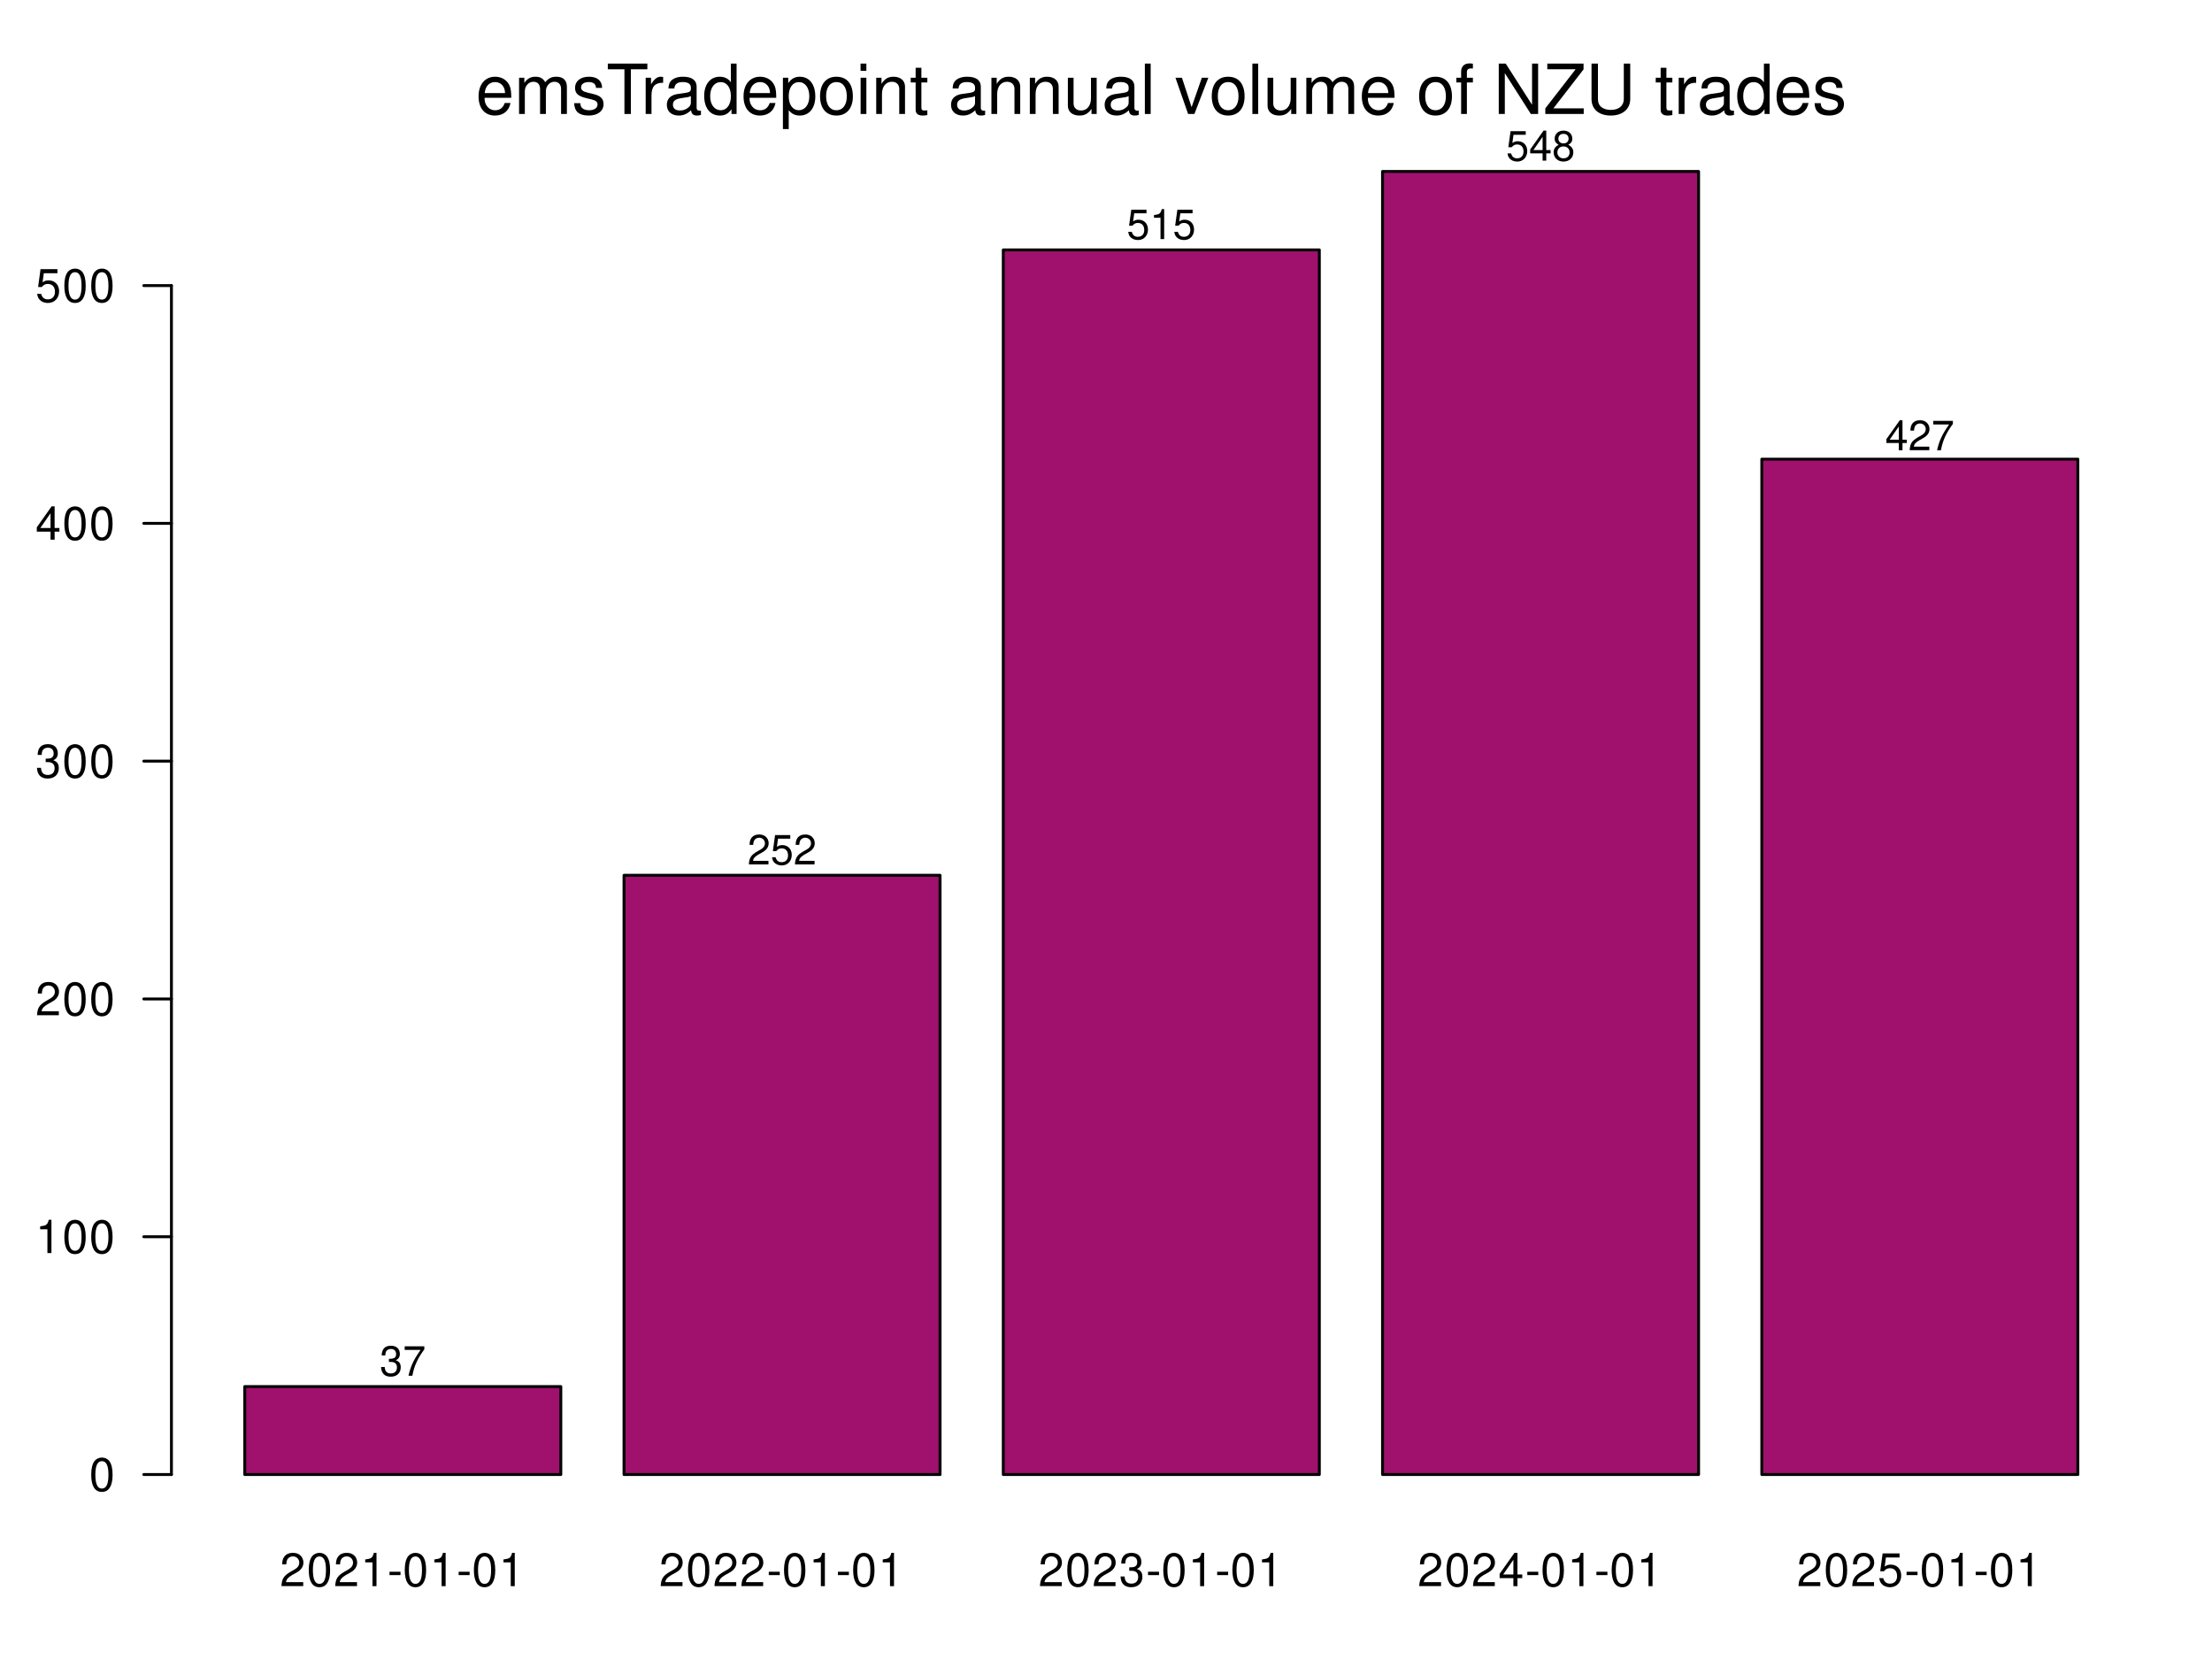
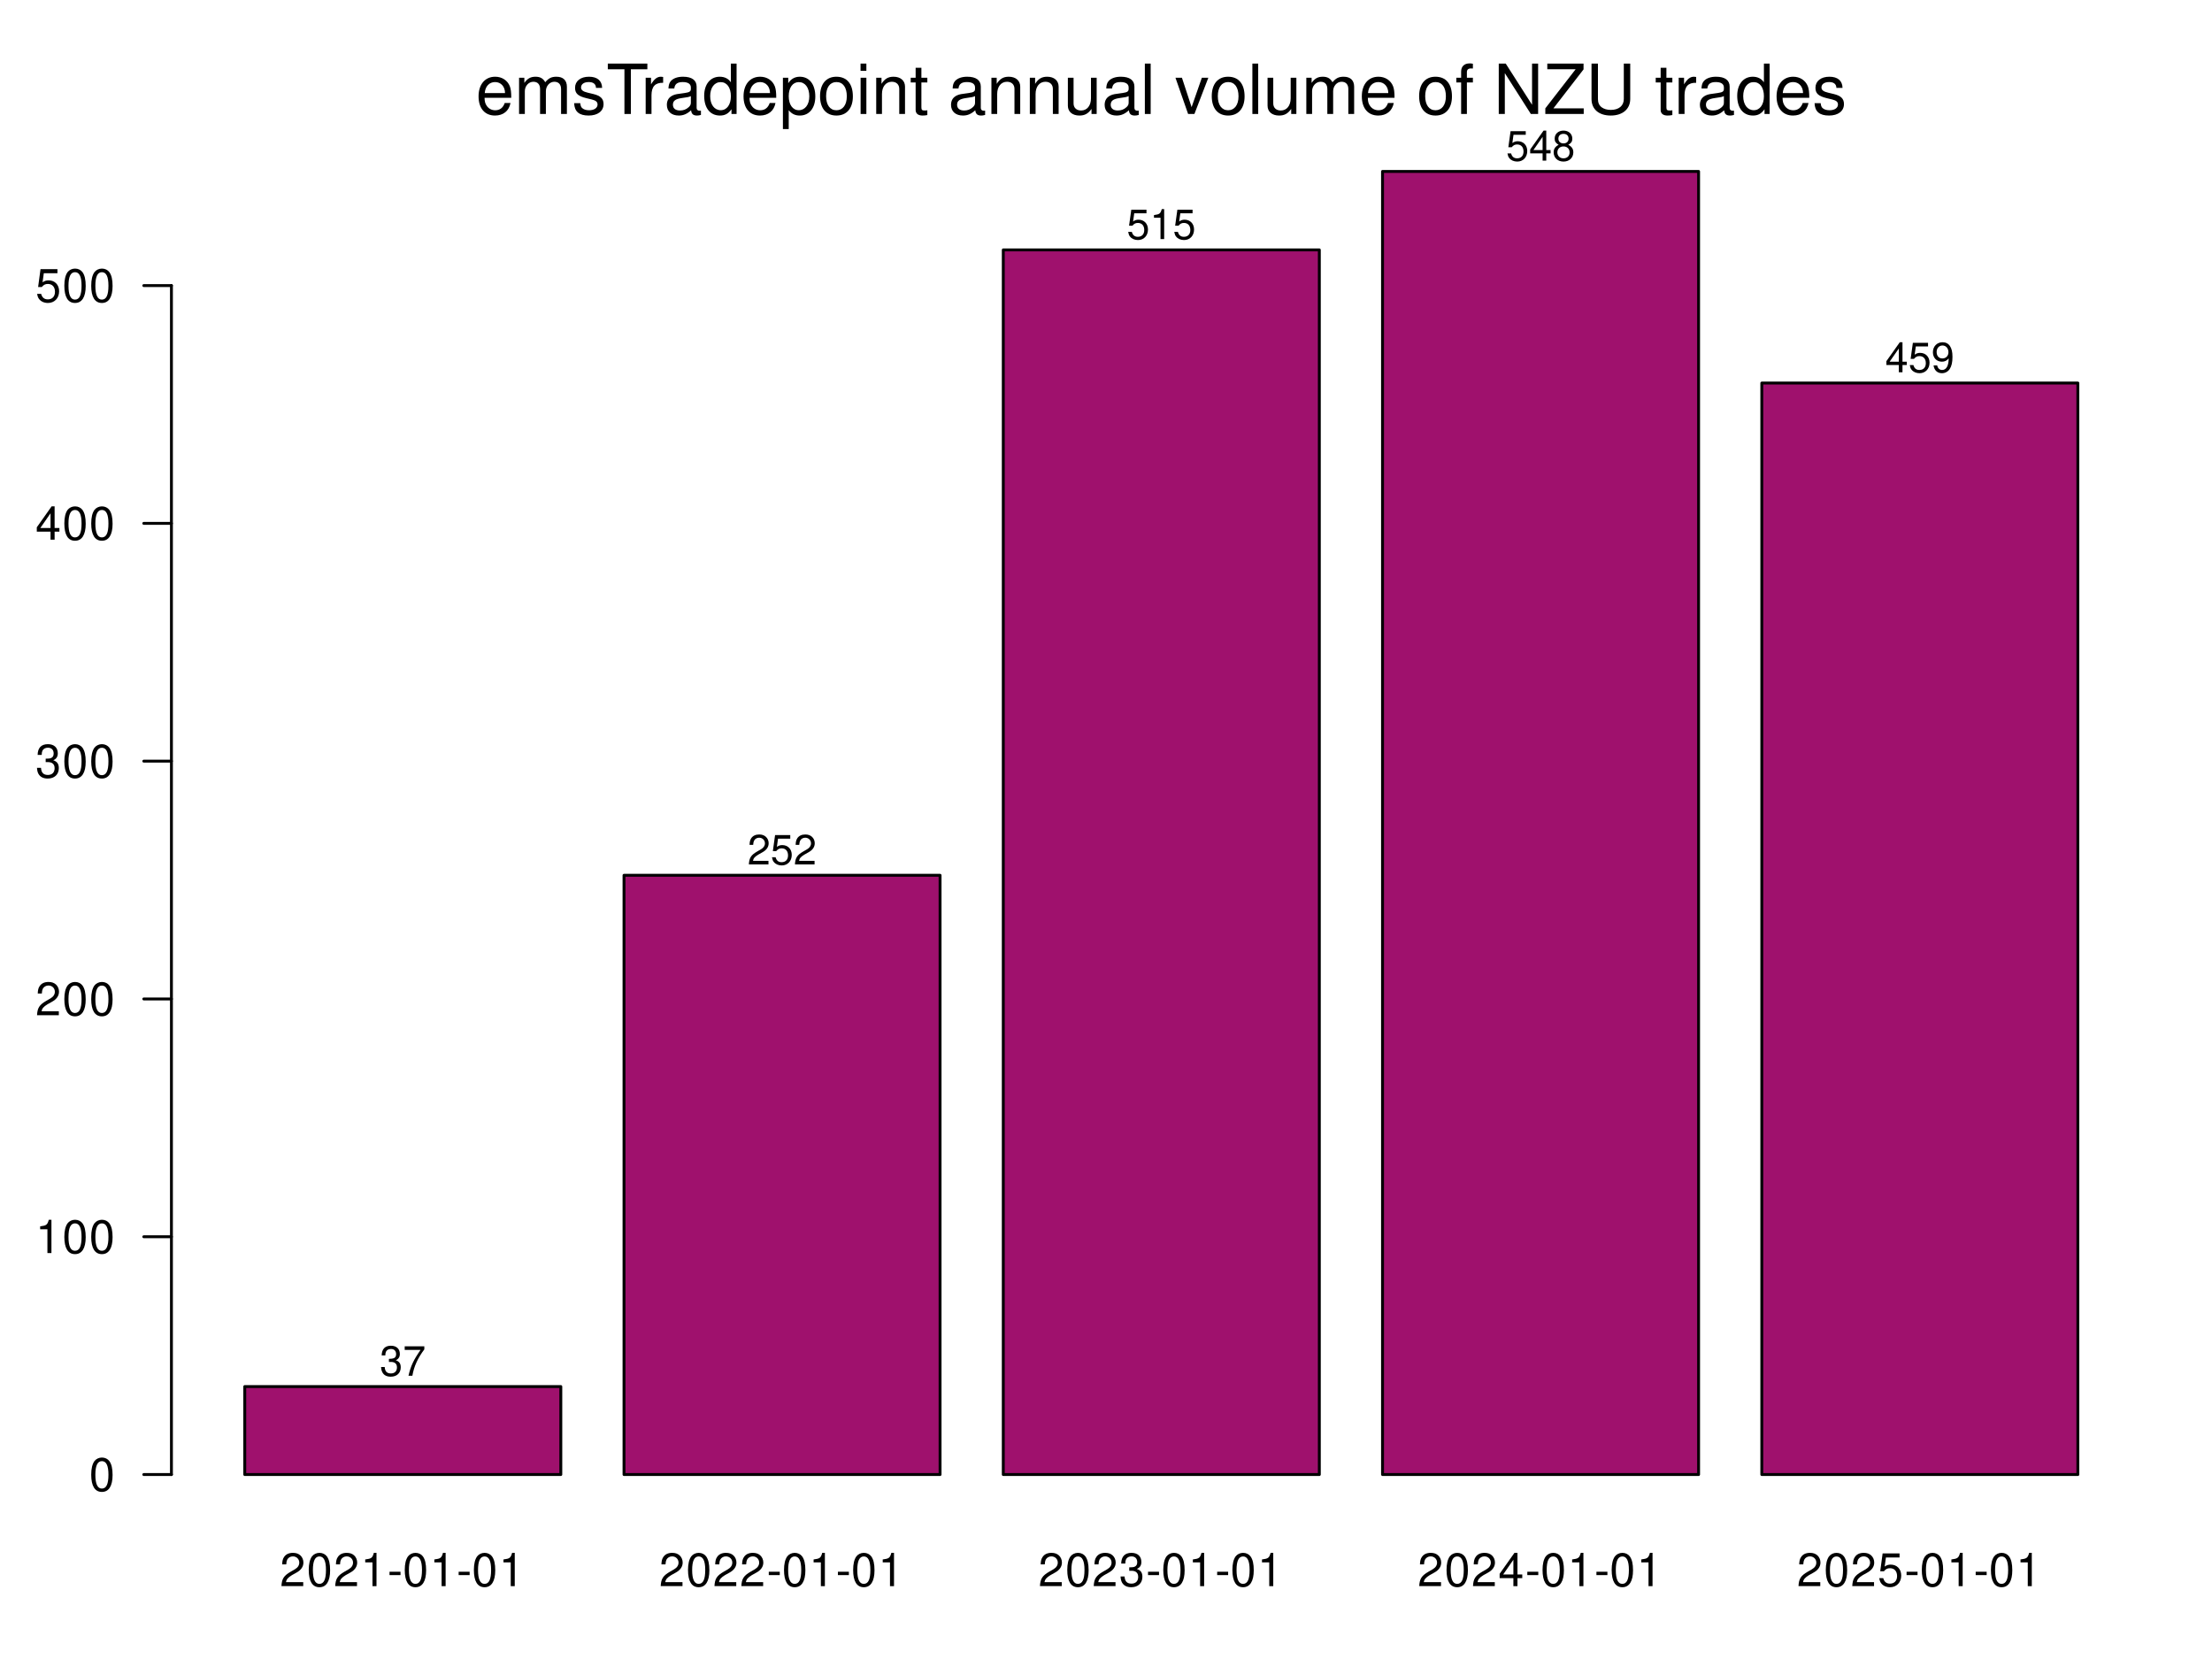
<svg xmlns="http://www.w3.org/2000/svg" xmlns:xlink="http://www.w3.org/1999/xlink" width="576pt" height="432pt" viewBox="0 0 576 432" version="1.1">
  <defs>
    <g>
      <symbol overflow="visible" id="glyph0-0">
        <path style="stroke:none;" d="" />
      </symbol>
      <symbol overflow="visible" id="glyph0-1">
        <path style="stroke:none;" d="M 6.078 -1.047 L 1.594 -1.047 C 1.703 -1.766 2.094 -2.219 3.125 -2.859 L 4.328 -3.531 C 5.516 -4.188 6.125 -5.078 6.125 -6.141 C 6.125 -6.859 5.844 -7.531 5.344 -8 C 4.844 -8.453 4.219 -8.672 3.406 -8.672 C 2.328 -8.672 1.531 -8.297 1.062 -7.547 C 0.75 -7.094 0.625 -6.547 0.594 -5.672 L 1.656 -5.672 C 1.688 -6.266 1.766 -6.609 1.906 -6.906 C 2.188 -7.422 2.734 -7.75 3.375 -7.75 C 4.328 -7.75 5.047 -7.062 5.047 -6.125 C 5.047 -5.422 4.656 -4.828 3.906 -4.391 L 2.797 -3.75 C 1.016 -2.719 0.5 -1.906 0.406 -0.016 L 6.078 -0.016 Z M 6.078 -1.047 " />
      </symbol>
      <symbol overflow="visible" id="glyph0-2">
        <path style="stroke:none;" d="M 3.297 -8.672 C 2.516 -8.672 1.781 -8.312 1.344 -7.734 C 0.797 -6.953 0.516 -5.812 0.516 -4.203 C 0.516 -1.266 1.469 0.281 3.297 0.281 C 5.094 0.281 6.078 -1.266 6.078 -4.125 C 6.078 -5.812 5.812 -6.938 5.25 -7.734 C 4.812 -8.328 4.109 -8.672 3.297 -8.672 Z M 3.297 -7.734 C 4.438 -7.734 5 -6.578 5 -4.219 C 5 -1.75 4.453 -0.594 3.281 -0.594 C 2.156 -0.594 1.594 -1.797 1.594 -4.188 C 1.594 -6.578 2.156 -7.734 3.297 -7.734 Z M 3.297 -7.734 " />
      </symbol>
      <symbol overflow="visible" id="glyph0-3">
        <path style="stroke:none;" d="M 3.109 -6.188 L 3.109 0 L 4.156 0 L 4.156 -8.672 L 3.469 -8.672 C 3.094 -7.344 2.859 -7.156 1.219 -6.953 L 1.219 -6.188 Z M 3.109 -6.188 " />
      </symbol>
      <symbol overflow="visible" id="glyph0-4">
        <path style="stroke:none;" d="M 3.406 -3.75 L 0.547 -3.75 L 0.547 -2.875 L 3.406 -2.875 Z M 3.406 -3.75 " />
      </symbol>
      <symbol overflow="visible" id="glyph0-5">
        <path style="stroke:none;" d="M 2.656 -4 L 3.234 -4 C 4.375 -4 4.984 -3.453 4.984 -2.406 C 4.984 -1.312 4.328 -0.656 3.234 -0.656 C 2.078 -0.656 1.516 -1.25 1.438 -2.516 L 0.391 -2.516 C 0.438 -1.828 0.547 -1.375 0.75 -0.984 C 1.203 -0.141 2.031 0.281 3.188 0.281 C 4.938 0.281 6.078 -0.781 6.078 -2.422 C 6.078 -3.531 5.656 -4.125 4.625 -4.484 C 5.422 -4.812 5.812 -5.406 5.812 -6.281 C 5.812 -7.781 4.844 -8.672 3.234 -8.672 C 1.516 -8.672 0.594 -7.719 0.562 -5.875 L 1.625 -5.875 C 1.625 -6.406 1.688 -6.703 1.812 -6.969 C 2.047 -7.469 2.578 -7.75 3.234 -7.75 C 4.172 -7.75 4.734 -7.188 4.734 -6.25 C 4.734 -5.641 4.531 -5.266 4.062 -5.062 C 3.766 -4.938 3.391 -4.891 2.656 -4.891 Z M 2.656 -4 " />
      </symbol>
      <symbol overflow="visible" id="glyph0-6">
        <path style="stroke:none;" d="M 3.922 -2.094 L 3.922 0 L 4.984 0 L 4.984 -2.094 L 6.234 -2.094 L 6.234 -3.047 L 4.984 -3.047 L 4.984 -8.672 L 4.203 -8.672 L 0.344 -3.219 L 0.344 -2.094 Z M 3.922 -3.047 L 1.266 -3.047 L 3.922 -6.875 Z M 3.922 -3.047 " />
      </symbol>
      <symbol overflow="visible" id="glyph0-7">
        <path style="stroke:none;" d="M 5.719 -8.516 L 1.312 -8.516 L 0.688 -3.875 L 1.656 -3.875 C 2.141 -4.469 2.562 -4.672 3.234 -4.672 C 4.375 -4.672 5.078 -3.891 5.078 -2.625 C 5.078 -1.406 4.375 -0.656 3.219 -0.656 C 2.297 -0.656 1.734 -1.125 1.469 -2.094 L 0.422 -2.094 C 0.562 -1.391 0.688 -1.062 0.938 -0.75 C 1.422 -0.094 2.281 0.281 3.234 0.281 C 4.953 0.281 6.156 -0.969 6.156 -2.766 C 6.156 -4.453 5.047 -5.609 3.406 -5.609 C 2.812 -5.609 2.328 -5.453 1.844 -5.094 L 2.172 -7.469 L 5.719 -7.469 Z M 5.719 -8.516 " />
      </symbol>
      <symbol overflow="visible" id="glyph1-0">
        <path style="stroke:none;" d="" />
      </symbol>
      <symbol overflow="visible" id="glyph1-1">
        <path style="stroke:none;" d="M 2.391 -3.594 L 2.906 -3.594 C 3.938 -3.594 4.484 -3.109 4.484 -2.172 C 4.484 -1.188 3.891 -0.594 2.922 -0.594 C 1.875 -0.594 1.359 -1.125 1.297 -2.266 L 0.344 -2.266 C 0.391 -1.641 0.5 -1.234 0.688 -0.891 C 1.078 -0.125 1.828 0.25 2.875 0.25 C 4.453 0.25 5.469 -0.703 5.469 -2.188 C 5.469 -3.172 5.078 -3.719 4.172 -4.031 C 4.875 -4.328 5.234 -4.875 5.234 -5.656 C 5.234 -7 4.359 -7.812 2.906 -7.812 C 1.359 -7.812 0.547 -6.938 0.5 -5.297 L 1.453 -5.297 C 1.469 -5.766 1.516 -6.031 1.625 -6.266 C 1.844 -6.719 2.328 -6.969 2.922 -6.969 C 3.75 -6.969 4.266 -6.469 4.266 -5.625 C 4.266 -5.078 4.078 -4.734 3.656 -4.562 C 3.391 -4.453 3.047 -4.406 2.391 -4.391 Z M 2.391 -3.594 " />
      </symbol>
      <symbol overflow="visible" id="glyph1-2">
        <path style="stroke:none;" d="M 5.609 -7.656 L 0.5 -7.656 L 0.5 -6.719 L 4.625 -6.719 C 2.812 -4.109 2.062 -2.516 1.484 0 L 2.5 0 C 2.922 -2.453 3.891 -4.562 5.609 -6.859 Z M 5.609 -7.656 " />
      </symbol>
      <symbol overflow="visible" id="glyph1-3">
        <path style="stroke:none;" d="M 5.469 -0.938 L 1.438 -0.938 C 1.531 -1.594 1.875 -2 2.812 -2.562 L 3.891 -3.172 C 4.969 -3.766 5.516 -4.562 5.516 -5.531 C 5.516 -6.172 5.266 -6.781 4.797 -7.203 C 4.344 -7.609 3.797 -7.812 3.062 -7.812 C 2.094 -7.812 1.375 -7.453 0.953 -6.797 C 0.688 -6.375 0.562 -5.891 0.547 -5.109 L 1.484 -5.109 C 1.516 -5.641 1.594 -5.953 1.719 -6.203 C 1.969 -6.688 2.469 -6.969 3.031 -6.969 C 3.891 -6.969 4.547 -6.344 4.547 -5.5 C 4.547 -4.875 4.188 -4.344 3.516 -3.953 L 2.516 -3.375 C 0.922 -2.453 0.453 -1.719 0.359 -0.016 L 5.469 -0.016 Z M 5.469 -0.938 " />
      </symbol>
      <symbol overflow="visible" id="glyph1-4">
        <path style="stroke:none;" d="M 5.141 -7.656 L 1.188 -7.656 L 0.609 -3.484 L 1.484 -3.484 C 1.938 -4.016 2.297 -4.203 2.906 -4.203 C 3.938 -4.203 4.562 -3.5 4.562 -2.359 C 4.562 -1.266 3.938 -0.594 2.891 -0.594 C 2.062 -0.594 1.562 -1.016 1.328 -1.875 L 0.375 -1.875 C 0.5 -1.25 0.609 -0.953 0.844 -0.672 C 1.281 -0.094 2.047 0.25 2.922 0.25 C 4.453 0.25 5.531 -0.875 5.531 -2.5 C 5.531 -4 4.531 -5.047 3.062 -5.047 C 2.531 -5.047 2.094 -4.906 1.656 -4.578 L 1.953 -6.719 L 5.141 -6.719 Z M 5.141 -7.656 " />
      </symbol>
      <symbol overflow="visible" id="glyph1-5">
        <path style="stroke:none;" d="M 2.797 -5.562 L 2.797 0 L 3.75 0 L 3.75 -7.812 L 3.125 -7.812 C 2.781 -6.609 2.562 -6.453 1.094 -6.25 L 1.094 -5.562 Z M 2.797 -5.562 " />
      </symbol>
      <symbol overflow="visible" id="glyph1-6">
        <path style="stroke:none;" d="M 3.531 -1.891 L 3.531 0 L 4.484 0 L 4.484 -1.891 L 5.609 -1.891 L 5.609 -2.75 L 4.484 -2.75 L 4.484 -7.812 L 3.781 -7.812 L 0.297 -2.891 L 0.297 -1.891 Z M 3.531 -2.75 L 1.141 -2.75 L 3.531 -6.188 Z M 3.531 -2.75 " />
      </symbol>
      <symbol overflow="visible" id="glyph1-7">
        <path style="stroke:none;" d="M 4.219 -4.109 C 5.016 -4.594 5.266 -4.984 5.266 -5.719 C 5.266 -6.953 4.328 -7.812 2.969 -7.812 C 1.625 -7.812 0.672 -6.953 0.672 -5.734 C 0.672 -4.984 0.922 -4.609 1.703 -4.109 C 0.828 -3.672 0.406 -3.031 0.406 -2.172 C 0.406 -0.75 1.453 0.25 2.969 0.25 C 4.484 0.25 5.531 -0.75 5.531 -2.172 C 5.531 -3.031 5.109 -3.672 4.219 -4.109 Z M 2.969 -6.969 C 3.781 -6.969 4.297 -6.484 4.297 -5.703 C 4.297 -4.969 3.766 -4.484 2.969 -4.484 C 2.156 -4.484 1.641 -4.969 1.641 -5.719 C 1.641 -6.484 2.156 -6.969 2.969 -6.969 Z M 2.969 -3.688 C 3.922 -3.688 4.562 -3.062 4.562 -2.156 C 4.562 -1.203 3.938 -0.594 2.953 -0.594 C 2.016 -0.594 1.375 -1.234 1.375 -2.141 C 1.375 -3.062 2.016 -3.688 2.969 -3.688 Z M 2.969 -3.688 " />
      </symbol>
+       <symbol overflow="visible" id="glyph1-8">
+         <path style="stroke:none;" d="M 0.578 -1.781 C 0.75 -0.5 1.578 0.25 2.75 0.25 C 3.594 0.25 4.344 -0.156 4.797 -0.859 C 5.281 -1.625 5.5 -2.578 5.5 -4 C 5.5 -5.312 5.297 -6.141 4.844 -6.828 C 4.422 -7.469 3.75 -7.812 2.922 -7.812 C 1.453 -7.812 0.406 -6.719 0.406 -5.203 C 0.406 -3.766 1.375 -2.75 2.766 -2.75 C 3.484 -2.75 4.031 -3.016 4.516 -3.609 C 4.5 -1.656 3.891 -0.594 2.812 -0.594 C 2.141 -0.594 1.672 -1.031 1.516 -1.781 Z M 2.906 -6.969 C 3.797 -6.969 4.453 -6.234 4.453 -5.219 C 4.453 -4.266 3.812 -3.594 2.875 -3.594 C 1.953 -3.594 1.375 -4.25 1.375 -5.281 C 1.375 -6.266 2.016 -6.969 2.906 -6.969 Z M 2.906 -6.969 " />
+       </symbol>
      <symbol overflow="visible" id="glyph2-0">
        <path style="stroke:none;" d="" />
      </symbol>
      <symbol overflow="visible" id="glyph2-1">
        <path style="stroke:none;" d="M 9.234 -4.219 C 9.234 -5.656 9.125 -6.516 8.859 -7.219 C 8.25 -8.766 6.797 -9.703 5.047 -9.703 C 2.406 -9.703 0.719 -7.703 0.719 -4.594 C 0.719 -1.469 2.344 0.406 5 0.406 C 7.156 0.406 8.656 -0.812 9.031 -2.859 L 7.531 -2.859 C 7.109 -1.625 6.266 -0.969 5.062 -0.969 C 4.109 -0.969 3.297 -1.406 2.797 -2.203 C 2.438 -2.734 2.297 -3.281 2.281 -4.219 Z M 2.328 -5.438 C 2.453 -7.188 3.516 -8.312 5.016 -8.312 C 6.547 -8.312 7.609 -7.125 7.609 -5.438 Z M 2.328 -5.438 " />
      </symbol>
      <symbol overflow="visible" id="glyph2-2">
        <path style="stroke:none;" d="M 1.266 -9.438 L 1.266 0 L 2.766 0 L 2.766 -5.922 C 2.766 -7.297 3.766 -8.391 4.984 -8.391 C 6.109 -8.391 6.734 -7.703 6.734 -6.5 L 6.734 0 L 8.25 0 L 8.25 -5.922 C 8.25 -7.297 9.234 -8.391 10.453 -8.391 C 11.562 -8.391 12.203 -7.688 12.203 -6.5 L 12.203 0 L 13.719 0 L 13.719 -7.078 C 13.719 -8.766 12.75 -9.703 10.984 -9.703 C 9.719 -9.703 8.969 -9.328 8.078 -8.266 C 7.531 -9.266 6.766 -9.703 5.547 -9.703 C 4.281 -9.703 3.438 -9.234 2.641 -8.094 L 2.641 -9.438 Z M 1.266 -9.438 " />
      </symbol>
      <symbol overflow="visible" id="glyph2-3">
        <path style="stroke:none;" d="M 7.891 -6.797 C 7.859 -8.656 6.641 -9.703 4.469 -9.703 C 2.266 -9.703 0.844 -8.562 0.844 -6.828 C 0.844 -5.344 1.609 -4.641 3.828 -4.109 L 5.234 -3.766 C 6.281 -3.516 6.703 -3.125 6.703 -2.469 C 6.703 -1.562 5.812 -0.969 4.5 -0.969 C 3.688 -0.969 3 -1.203 2.625 -1.609 C 2.391 -1.875 2.281 -2.141 2.203 -2.812 L 0.609 -2.812 C 0.688 -0.625 1.906 0.406 4.375 0.406 C 6.75 0.406 8.266 -0.75 8.266 -2.578 C 8.266 -3.984 7.469 -4.75 5.594 -5.203 L 4.156 -5.547 C 2.938 -5.828 2.406 -6.234 2.406 -6.891 C 2.406 -7.781 3.188 -8.312 4.406 -8.312 C 5.609 -8.312 6.266 -7.797 6.297 -6.797 Z M 7.891 -6.797 " />
      </symbol>
      <symbol overflow="visible" id="glyph2-4">
        <path style="stroke:none;" d="M 6.375 -11.641 L 10.672 -11.641 L 10.672 -13.125 L 0.375 -13.125 L 0.375 -11.641 L 4.703 -11.641 L 4.703 0 L 6.375 0 Z M 6.375 -11.641 " />
      </symbol>
      <symbol overflow="visible" id="glyph2-5">
        <path style="stroke:none;" d="M 1.234 -9.438 L 1.234 0 L 2.75 0 L 2.75 -4.891 C 2.766 -7.156 3.703 -8.172 5.781 -8.125 L 5.781 -9.641 C 5.531 -9.688 5.375 -9.703 5.203 -9.703 C 4.234 -9.703 3.484 -9.125 2.625 -7.719 L 2.625 -9.438 Z M 1.234 -9.438 " />
      </symbol>
      <symbol overflow="visible" id="glyph2-6">
        <path style="stroke:none;" d="M 9.625 -0.875 C 9.469 -0.844 9.391 -0.844 9.312 -0.844 C 8.781 -0.844 8.5 -1.109 8.5 -1.578 L 8.5 -7.125 C 8.5 -8.797 7.266 -9.703 4.953 -9.703 C 3.562 -9.703 2.469 -9.312 1.812 -8.609 C 1.391 -8.125 1.203 -7.578 1.172 -6.641 L 2.688 -6.641 C 2.812 -7.797 3.484 -8.312 4.891 -8.312 C 6.266 -8.312 7 -7.812 7 -6.906 L 7 -6.516 C 6.984 -5.875 6.656 -5.641 5.438 -5.469 C 3.312 -5.203 2.984 -5.125 2.406 -4.891 C 1.312 -4.422 0.75 -3.594 0.75 -2.375 C 0.75 -0.672 1.938 0.406 3.859 0.406 C 5.047 0.406 6 0 7.062 -0.969 C 7.156 0 7.625 0.406 8.609 0.406 C 8.922 0.406 9.125 0.375 9.625 0.25 Z M 7 -2.969 C 7 -2.469 6.859 -2.156 6.406 -1.75 C 5.797 -1.188 5.062 -0.906 4.172 -0.906 C 3 -0.906 2.328 -1.453 2.328 -2.406 C 2.328 -3.406 2.969 -3.906 4.594 -4.141 C 6.188 -4.359 6.5 -4.422 7 -4.656 Z M 7 -2.969 " />
      </symbol>
      <symbol overflow="visible" id="glyph2-7">
        <path style="stroke:none;" d="M 8.906 -13.125 L 7.422 -13.125 L 7.422 -8.25 C 6.781 -9.203 5.781 -9.703 4.516 -9.703 C 2.062 -9.703 0.469 -7.734 0.469 -4.734 C 0.469 -1.547 2.016 0.406 4.578 0.406 C 5.875 0.406 6.766 -0.078 7.578 -1.234 L 7.578 0 L 8.906 0 Z M 4.766 -8.297 C 6.391 -8.297 7.422 -6.875 7.422 -4.609 C 7.422 -2.438 6.375 -0.984 4.781 -0.984 C 3.125 -0.984 2.031 -2.453 2.031 -4.641 C 2.031 -6.844 3.125 -8.297 4.766 -8.297 Z M 4.766 -8.297 " />
      </symbol>
      <symbol overflow="visible" id="glyph2-8">
        <path style="stroke:none;" d="M 0.969 3.922 L 2.484 3.922 L 2.484 -0.984 C 3.281 -0.016 4.156 0.406 5.375 0.406 C 7.828 0.406 9.406 -1.547 9.406 -4.547 C 9.406 -7.719 7.859 -9.703 5.359 -9.703 C 4.094 -9.703 3.062 -9.125 2.359 -8.016 L 2.359 -9.438 L 0.969 -9.438 Z M 5.109 -8.297 C 6.766 -8.297 7.844 -6.844 7.844 -4.594 C 7.844 -2.453 6.75 -0.984 5.109 -0.984 C 3.516 -0.984 2.484 -2.438 2.484 -4.641 C 2.484 -6.859 3.516 -8.297 5.109 -8.297 Z M 5.109 -8.297 " />
      </symbol>
      <symbol overflow="visible" id="glyph2-9">
        <path style="stroke:none;" d="M 4.891 -9.703 C 2.234 -9.703 0.641 -7.812 0.641 -4.641 C 0.641 -1.453 2.234 0.406 4.906 0.406 C 7.578 0.406 9.188 -1.469 9.188 -4.578 C 9.188 -7.844 7.625 -9.703 4.891 -9.703 Z M 4.906 -8.312 C 6.609 -8.312 7.609 -6.938 7.609 -4.594 C 7.609 -2.359 6.562 -0.969 4.906 -0.969 C 3.234 -0.969 2.219 -2.359 2.219 -4.641 C 2.219 -6.938 3.234 -8.312 4.906 -8.312 Z M 4.906 -8.312 " />
      </symbol>
      <symbol overflow="visible" id="glyph2-10">
        <path style="stroke:none;" d="M 2.703 -9.438 L 1.203 -9.438 L 1.203 0 L 2.703 0 Z M 2.703 -13.125 L 1.188 -13.125 L 1.188 -11.234 L 2.703 -11.234 Z M 2.703 -13.125 " />
      </symbol>
      <symbol overflow="visible" id="glyph2-11">
        <path style="stroke:none;" d="M 1.266 -9.438 L 1.266 0 L 2.766 0 L 2.766 -5.203 C 2.766 -7.125 3.781 -8.391 5.328 -8.391 C 6.516 -8.391 7.266 -7.672 7.266 -6.531 L 7.266 0 L 8.766 0 L 8.766 -7.125 C 8.766 -8.688 7.594 -9.703 5.781 -9.703 C 4.375 -9.703 3.469 -9.156 2.641 -7.844 L 2.641 -9.438 Z M 1.266 -9.438 " />
      </symbol>
      <symbol overflow="visible" id="glyph2-12">
        <path style="stroke:none;" d="M 4.578 -9.438 L 3.031 -9.438 L 3.031 -12.031 L 1.531 -12.031 L 1.531 -9.438 L 0.25 -9.438 L 0.25 -8.203 L 1.531 -8.203 L 1.531 -1.078 C 1.531 -0.109 2.172 0.406 3.344 0.406 C 3.75 0.406 4.062 0.375 4.578 0.281 L 4.578 -0.969 C 4.359 -0.922 4.156 -0.906 3.859 -0.906 C 3.203 -0.906 3.031 -1.078 3.031 -1.75 L 3.031 -8.203 L 4.578 -8.203 Z M 4.578 -9.438 " />
      </symbol>
      <symbol overflow="visible" id="glyph2-13">
        <path style="stroke:none;" d="" />
      </symbol>
      <symbol overflow="visible" id="glyph2-14">
        <path style="stroke:none;" d="M 8.672 0 L 8.672 -9.438 L 7.188 -9.438 L 7.188 -4.094 C 7.188 -2.156 6.172 -0.906 4.609 -0.906 C 3.422 -0.906 2.656 -1.625 2.656 -2.75 L 2.656 -9.438 L 1.172 -9.438 L 1.172 -2.156 C 1.172 -0.594 2.344 0.406 4.172 0.406 C 5.562 0.406 6.438 -0.078 7.328 -1.312 L 7.328 0 Z M 8.672 0 " />
      </symbol>
      <symbol overflow="visible" id="glyph2-15">
        <path style="stroke:none;" d="M 2.734 -13.125 L 1.219 -13.125 L 1.219 0 L 2.734 0 Z M 2.734 -13.125 " />
      </symbol>
      <symbol overflow="visible" id="glyph2-16">
        <path style="stroke:none;" d="M 5.125 0 L 8.75 -9.438 L 7.062 -9.438 L 4.391 -1.781 L 1.875 -9.438 L 0.188 -9.438 L 3.484 0 Z M 5.125 0 " />
      </symbol>
      <symbol overflow="visible" id="glyph2-17">
        <path style="stroke:none;" d="M 4.641 -9.438 L 3.078 -9.438 L 3.078 -10.906 C 3.078 -11.531 3.422 -11.859 4.125 -11.859 C 4.25 -11.859 4.297 -11.859 4.641 -11.844 L 4.641 -13.078 C 4.297 -13.156 4.109 -13.172 3.797 -13.172 C 2.406 -13.172 1.578 -12.391 1.578 -11.031 L 1.578 -9.438 L 0.328 -9.438 L 0.328 -8.203 L 1.578 -8.203 L 1.578 0 L 3.078 0 L 3.078 -8.203 L 4.641 -8.203 Z M 4.641 -9.438 " />
      </symbol>
      <symbol overflow="visible" id="glyph2-18">
        <path style="stroke:none;" d="M 11.625 -13.125 L 10.047 -13.125 L 10.047 -2.391 L 3.188 -13.125 L 1.375 -13.125 L 1.375 0 L 2.953 0 L 2.953 -10.641 L 9.734 0 L 11.625 0 Z M 11.625 -13.125 " />
      </symbol>
      <symbol overflow="visible" id="glyph2-19">
        <path style="stroke:none;" d="M 10.453 -13.125 L 1.016 -13.125 L 1.016 -11.641 L 8.391 -11.641 L 0.5 -1.469 L 0.5 0 L 10.5 0 L 10.5 -1.469 L 2.609 -1.469 L 10.453 -11.609 Z M 10.453 -13.125 " />
      </symbol>
      <symbol overflow="visible" id="glyph2-20">
        <path style="stroke:none;" d="M 9.938 -13.125 L 9.938 -3.906 C 9.938 -2.141 8.656 -1.062 6.547 -1.062 C 5.578 -1.062 4.781 -1.297 4.156 -1.75 C 3.516 -2.25 3.203 -2.922 3.203 -3.906 L 3.203 -13.125 L 1.531 -13.125 L 1.531 -3.906 C 1.531 -1.234 3.438 0.406 6.547 0.406 C 9.625 0.406 11.609 -1.281 11.609 -3.906 L 11.609 -13.125 Z M 9.938 -13.125 " />
      </symbol>
    </g>
  </defs>
-   <g id="surface11">
+   <g id="surface1">
    <rect x="0" y="0" width="576" height="432" style="fill:rgb(100%,100%,100%);fill-opacity:1;stroke:none;" />
    <path style="fill-rule:nonzero;fill:rgb(62.353%,6.667%,42.745%);fill-opacity:1;stroke-width:0.75;stroke-linecap:round;stroke-linejoin:round;stroke:rgb(0%,0%,0%);stroke-opacity:1;stroke-miterlimit:10;" d="M 63.734 383.965 L 146.035 383.965 L 146.035 361.055 L 63.734 361.055 Z M 63.734 383.965 " />
    <path style="fill-rule:nonzero;fill:rgb(62.353%,6.667%,42.745%);fill-opacity:1;stroke-width:0.75;stroke-linecap:round;stroke-linejoin:round;stroke:rgb(0%,0%,0%);stroke-opacity:1;stroke-miterlimit:10;" d="M 162.492 383.965 L 244.793 383.965 L 244.793 227.926 L 162.492 227.926 Z M 162.492 383.965 " />
    <path style="fill-rule:nonzero;fill:rgb(62.353%,6.667%,42.745%);fill-opacity:1;stroke-width:0.75;stroke-linecap:round;stroke-linejoin:round;stroke:rgb(0%,0%,0%);stroke-opacity:1;stroke-miterlimit:10;" d="M 261.25 383.965 L 343.551 383.965 L 343.551 65.07 L 261.25 65.07 Z M 261.25 383.965 " />
    <path style="fill-rule:nonzero;fill:rgb(62.353%,6.667%,42.745%);fill-opacity:1;stroke-width:0.75;stroke-linecap:round;stroke-linejoin:round;stroke:rgb(0%,0%,0%);stroke-opacity:1;stroke-miterlimit:10;" d="M 360.008 383.965 L 442.309 383.965 L 442.309 44.637 L 360.008 44.637 Z M 360.008 383.965 " />
-     <path style="fill-rule:nonzero;fill:rgb(62.353%,6.667%,42.745%);fill-opacity:1;stroke-width:0.75;stroke-linecap:round;stroke-linejoin:round;stroke:rgb(0%,0%,0%);stroke-opacity:1;stroke-miterlimit:10;" d="M 458.77 383.965 L 541.07 383.965 L 541.07 119.562 L 458.77 119.562 Z M 458.77 383.965 " />
+     <path style="fill-rule:nonzero;fill:rgb(62.353%,6.667%,42.745%);fill-opacity:1;stroke-width:0.75;stroke-linecap:round;stroke-linejoin:round;stroke:rgb(0%,0%,0%);stroke-opacity:1;stroke-miterlimit:10;" d="M 458.77 383.965 L 541.07 383.965 L 541.07 99.746 L 458.77 99.746 Z M 458.77 383.965 " />
    <g style="fill:rgb(0%,0%,0%);fill-opacity:1;">
      <use xlink:href="#glyph0-1" x="72.883" y="413.029" />
      <use xlink:href="#glyph0-2" x="79.883" y="413.029" />
      <use xlink:href="#glyph0-1" x="86.883" y="413.029" />
      <use xlink:href="#glyph0-3" x="93.883" y="413.029" />
      <use xlink:href="#glyph0-4" x="100.883" y="413.029" />
      <use xlink:href="#glyph0-2" x="104.883" y="413.029" />
      <use xlink:href="#glyph0-3" x="111.883" y="413.029" />
      <use xlink:href="#glyph0-4" x="118.883" y="413.029" />
      <use xlink:href="#glyph0-2" x="122.883" y="413.029" />
      <use xlink:href="#glyph0-3" x="129.883" y="413.029" />
    </g>
    <g style="fill:rgb(0%,0%,0%);fill-opacity:1;">
      <use xlink:href="#glyph0-1" x="171.641" y="413.029" />
      <use xlink:href="#glyph0-2" x="178.641" y="413.029" />
      <use xlink:href="#glyph0-1" x="185.641" y="413.029" />
      <use xlink:href="#glyph0-1" x="192.641" y="413.029" />
      <use xlink:href="#glyph0-4" x="199.641" y="413.029" />
      <use xlink:href="#glyph0-2" x="203.641" y="413.029" />
      <use xlink:href="#glyph0-3" x="210.641" y="413.029" />
      <use xlink:href="#glyph0-4" x="217.641" y="413.029" />
      <use xlink:href="#glyph0-2" x="221.641" y="413.029" />
      <use xlink:href="#glyph0-3" x="228.641" y="413.029" />
    </g>
    <g style="fill:rgb(0%,0%,0%);fill-opacity:1;">
      <use xlink:href="#glyph0-1" x="270.398" y="413.029" />
      <use xlink:href="#glyph0-2" x="277.398" y="413.029" />
      <use xlink:href="#glyph0-1" x="284.398" y="413.029" />
      <use xlink:href="#glyph0-5" x="291.398" y="413.029" />
      <use xlink:href="#glyph0-4" x="298.398" y="413.029" />
      <use xlink:href="#glyph0-2" x="302.398" y="413.029" />
      <use xlink:href="#glyph0-3" x="309.398" y="413.029" />
      <use xlink:href="#glyph0-4" x="316.398" y="413.029" />
      <use xlink:href="#glyph0-2" x="320.398" y="413.029" />
      <use xlink:href="#glyph0-3" x="327.398" y="413.029" />
    </g>
    <g style="fill:rgb(0%,0%,0%);fill-opacity:1;">
      <use xlink:href="#glyph0-1" x="369.16" y="413.029" />
      <use xlink:href="#glyph0-2" x="376.16" y="413.029" />
      <use xlink:href="#glyph0-1" x="383.16" y="413.029" />
      <use xlink:href="#glyph0-6" x="390.16" y="413.029" />
      <use xlink:href="#glyph0-4" x="397.16" y="413.029" />
      <use xlink:href="#glyph0-2" x="401.16" y="413.029" />
      <use xlink:href="#glyph0-3" x="408.16" y="413.029" />
      <use xlink:href="#glyph0-4" x="415.16" y="413.029" />
      <use xlink:href="#glyph0-2" x="419.16" y="413.029" />
      <use xlink:href="#glyph0-3" x="426.16" y="413.029" />
    </g>
    <g style="fill:rgb(0%,0%,0%);fill-opacity:1;">
      <use xlink:href="#glyph0-1" x="467.918" y="413.029" />
      <use xlink:href="#glyph0-2" x="474.918" y="413.029" />
      <use xlink:href="#glyph0-1" x="481.918" y="413.029" />
      <use xlink:href="#glyph0-7" x="488.918" y="413.029" />
      <use xlink:href="#glyph0-4" x="495.918" y="413.029" />
      <use xlink:href="#glyph0-2" x="499.918" y="413.029" />
      <use xlink:href="#glyph0-3" x="506.918" y="413.029" />
      <use xlink:href="#glyph0-4" x="513.918" y="413.029" />
      <use xlink:href="#glyph0-2" x="517.918" y="413.029" />
      <use xlink:href="#glyph0-3" x="524.918" y="413.029" />
    </g>
    <path style="fill:none;stroke-width:0.75;stroke-linecap:round;stroke-linejoin:round;stroke:rgb(0%,0%,0%);stroke-opacity:1;stroke-miterlimit:10;" d="M 44.641 383.965 L 44.641 74.363 " />
    <path style="fill:none;stroke-width:0.75;stroke-linecap:round;stroke-linejoin:round;stroke:rgb(0%,0%,0%);stroke-opacity:1;stroke-miterlimit:10;" d="M 44.641 383.965 L 37.441 383.965 " />
    <path style="fill:none;stroke-width:0.75;stroke-linecap:round;stroke-linejoin:round;stroke:rgb(0%,0%,0%);stroke-opacity:1;stroke-miterlimit:10;" d="M 44.641 322.047 L 37.441 322.047 " />
    <path style="fill:none;stroke-width:0.75;stroke-linecap:round;stroke-linejoin:round;stroke:rgb(0%,0%,0%);stroke-opacity:1;stroke-miterlimit:10;" d="M 44.641 260.125 L 37.441 260.125 " />
    <path style="fill:none;stroke-width:0.75;stroke-linecap:round;stroke-linejoin:round;stroke:rgb(0%,0%,0%);stroke-opacity:1;stroke-miterlimit:10;" d="M 44.641 198.203 L 37.441 198.203 " />
    <path style="fill:none;stroke-width:0.75;stroke-linecap:round;stroke-linejoin:round;stroke:rgb(0%,0%,0%);stroke-opacity:1;stroke-miterlimit:10;" d="M 44.641 136.281 L 37.441 136.281 " />
    <path style="fill:none;stroke-width:0.75;stroke-linecap:round;stroke-linejoin:round;stroke:rgb(0%,0%,0%);stroke-opacity:1;stroke-miterlimit:10;" d="M 44.641 74.363 L 37.441 74.363 " />
    <g style="fill:rgb(0%,0%,0%);fill-opacity:1;">
      <use xlink:href="#glyph0-2" x="23.238" y="388.213" />
    </g>
    <g style="fill:rgb(0%,0%,0%);fill-opacity:1;">
      <use xlink:href="#glyph0-3" x="9.238" y="326.295" />
      <use xlink:href="#glyph0-2" x="16.238" y="326.295" />
      <use xlink:href="#glyph0-2" x="23.238" y="326.295" />
    </g>
    <g style="fill:rgb(0%,0%,0%);fill-opacity:1;">
      <use xlink:href="#glyph0-1" x="9.238" y="264.373" />
      <use xlink:href="#glyph0-2" x="16.238" y="264.373" />
      <use xlink:href="#glyph0-2" x="23.238" y="264.373" />
    </g>
    <g style="fill:rgb(0%,0%,0%);fill-opacity:1;">
      <use xlink:href="#glyph0-5" x="9.238" y="202.451" />
      <use xlink:href="#glyph0-2" x="16.238" y="202.451" />
      <use xlink:href="#glyph0-2" x="23.238" y="202.451" />
    </g>
    <g style="fill:rgb(0%,0%,0%);fill-opacity:1;">
      <use xlink:href="#glyph0-6" x="9.238" y="140.529" />
      <use xlink:href="#glyph0-2" x="16.238" y="140.529" />
      <use xlink:href="#glyph0-2" x="23.238" y="140.529" />
    </g>
    <g style="fill:rgb(0%,0%,0%);fill-opacity:1;">
      <use xlink:href="#glyph0-7" x="9.238" y="78.611" />
      <use xlink:href="#glyph0-2" x="16.238" y="78.611" />
      <use xlink:href="#glyph0-2" x="23.238" y="78.611" />
    </g>
    <g style="fill:rgb(0%,0%,0%);fill-opacity:1;">
      <use xlink:href="#glyph1-1" x="98.883" y="358.236" />
      <use xlink:href="#glyph1-2" x="104.883" y="358.236" />
    </g>
    <g style="fill:rgb(0%,0%,0%);fill-opacity:1;">
      <use xlink:href="#glyph1-3" x="194.641" y="225.107" />
      <use xlink:href="#glyph1-4" x="200.641" y="225.107" />
      <use xlink:href="#glyph1-3" x="206.641" y="225.107" />
    </g>
    <g style="fill:rgb(0%,0%,0%);fill-opacity:1;">
      <use xlink:href="#glyph1-4" x="293.398" y="62.256" />
      <use xlink:href="#glyph1-5" x="299.398" y="62.256" />
      <use xlink:href="#glyph1-4" x="305.398" y="62.256" />
    </g>
    <g style="fill:rgb(0%,0%,0%);fill-opacity:1;">
      <use xlink:href="#glyph1-4" x="392.16" y="41.822" />
      <use xlink:href="#glyph1-6" x="398.16" y="41.822" />
      <use xlink:href="#glyph1-7" x="404.16" y="41.822" />
    </g>
    <g style="fill:rgb(0%,0%,0%);fill-opacity:1;">
-       <use xlink:href="#glyph1-6" x="490.918" y="117.244" />
-       <use xlink:href="#glyph1-3" x="496.918" y="117.244" />
-       <use xlink:href="#glyph1-2" x="502.918" y="117.244" />
+       <use xlink:href="#glyph1-6" x="490.918" y="96.932" />
+       <use xlink:href="#glyph1-4" x="496.918" y="96.932" />
+       <use xlink:href="#glyph1-8" x="502.918" y="96.932" />
    </g>
    <g style="fill:rgb(0%,0%,0%);fill-opacity:1;">
      <use xlink:href="#glyph2-1" x="123.898" y="29.681" />
      <use xlink:href="#glyph2-2" x="133.898" y="29.681" />
      <use xlink:href="#glyph2-3" x="148.898" y="29.681" />
      <use xlink:href="#glyph2-4" x="157.898" y="29.681" />
      <use xlink:href="#glyph2-5" x="166.898" y="29.681" />
      <use xlink:href="#glyph2-6" x="172.898" y="29.681" />
      <use xlink:href="#glyph2-7" x="182.898" y="29.681" />
      <use xlink:href="#glyph2-1" x="192.898" y="29.681" />
      <use xlink:href="#glyph2-8" x="202.898" y="29.681" />
      <use xlink:href="#glyph2-9" x="212.898" y="29.681" />
      <use xlink:href="#glyph2-10" x="222.898" y="29.681" />
      <use xlink:href="#glyph2-11" x="226.898" y="29.681" />
      <use xlink:href="#glyph2-12" x="236.898" y="29.681" />
      <use xlink:href="#glyph2-13" x="241.898" y="29.681" />
      <use xlink:href="#glyph2-6" x="246.898" y="29.681" />
      <use xlink:href="#glyph2-11" x="256.898" y="29.681" />
      <use xlink:href="#glyph2-11" x="266.898" y="29.681" />
      <use xlink:href="#glyph2-14" x="276.898" y="29.681" />
      <use xlink:href="#glyph2-6" x="286.898" y="29.681" />
      <use xlink:href="#glyph2-15" x="296.898" y="29.681" />
      <use xlink:href="#glyph2-13" x="300.898" y="29.681" />
      <use xlink:href="#glyph2-16" x="305.898" y="29.681" />
      <use xlink:href="#glyph2-9" x="314.898" y="29.681" />
      <use xlink:href="#glyph2-15" x="324.898" y="29.681" />
      <use xlink:href="#glyph2-14" x="328.898" y="29.681" />
      <use xlink:href="#glyph2-2" x="338.898" y="29.681" />
      <use xlink:href="#glyph2-1" x="353.898" y="29.681" />
      <use xlink:href="#glyph2-13" x="363.898" y="29.681" />
      <use xlink:href="#glyph2-9" x="368.898" y="29.681" />
      <use xlink:href="#glyph2-17" x="378.898" y="29.681" />
      <use xlink:href="#glyph2-13" x="383.898" y="29.681" />
      <use xlink:href="#glyph2-18" x="388.898" y="29.681" />
      <use xlink:href="#glyph2-19" x="401.898" y="29.681" />
      <use xlink:href="#glyph2-20" x="412.898" y="29.681" />
      <use xlink:href="#glyph2-13" x="425.898" y="29.681" />
      <use xlink:href="#glyph2-12" x="430.898" y="29.681" />
      <use xlink:href="#glyph2-5" x="435.898" y="29.681" />
      <use xlink:href="#glyph2-6" x="441.898" y="29.681" />
      <use xlink:href="#glyph2-7" x="451.898" y="29.681" />
      <use xlink:href="#glyph2-1" x="461.898" y="29.681" />
      <use xlink:href="#glyph2-3" x="471.898" y="29.681" />
    </g>
  </g>
</svg>
